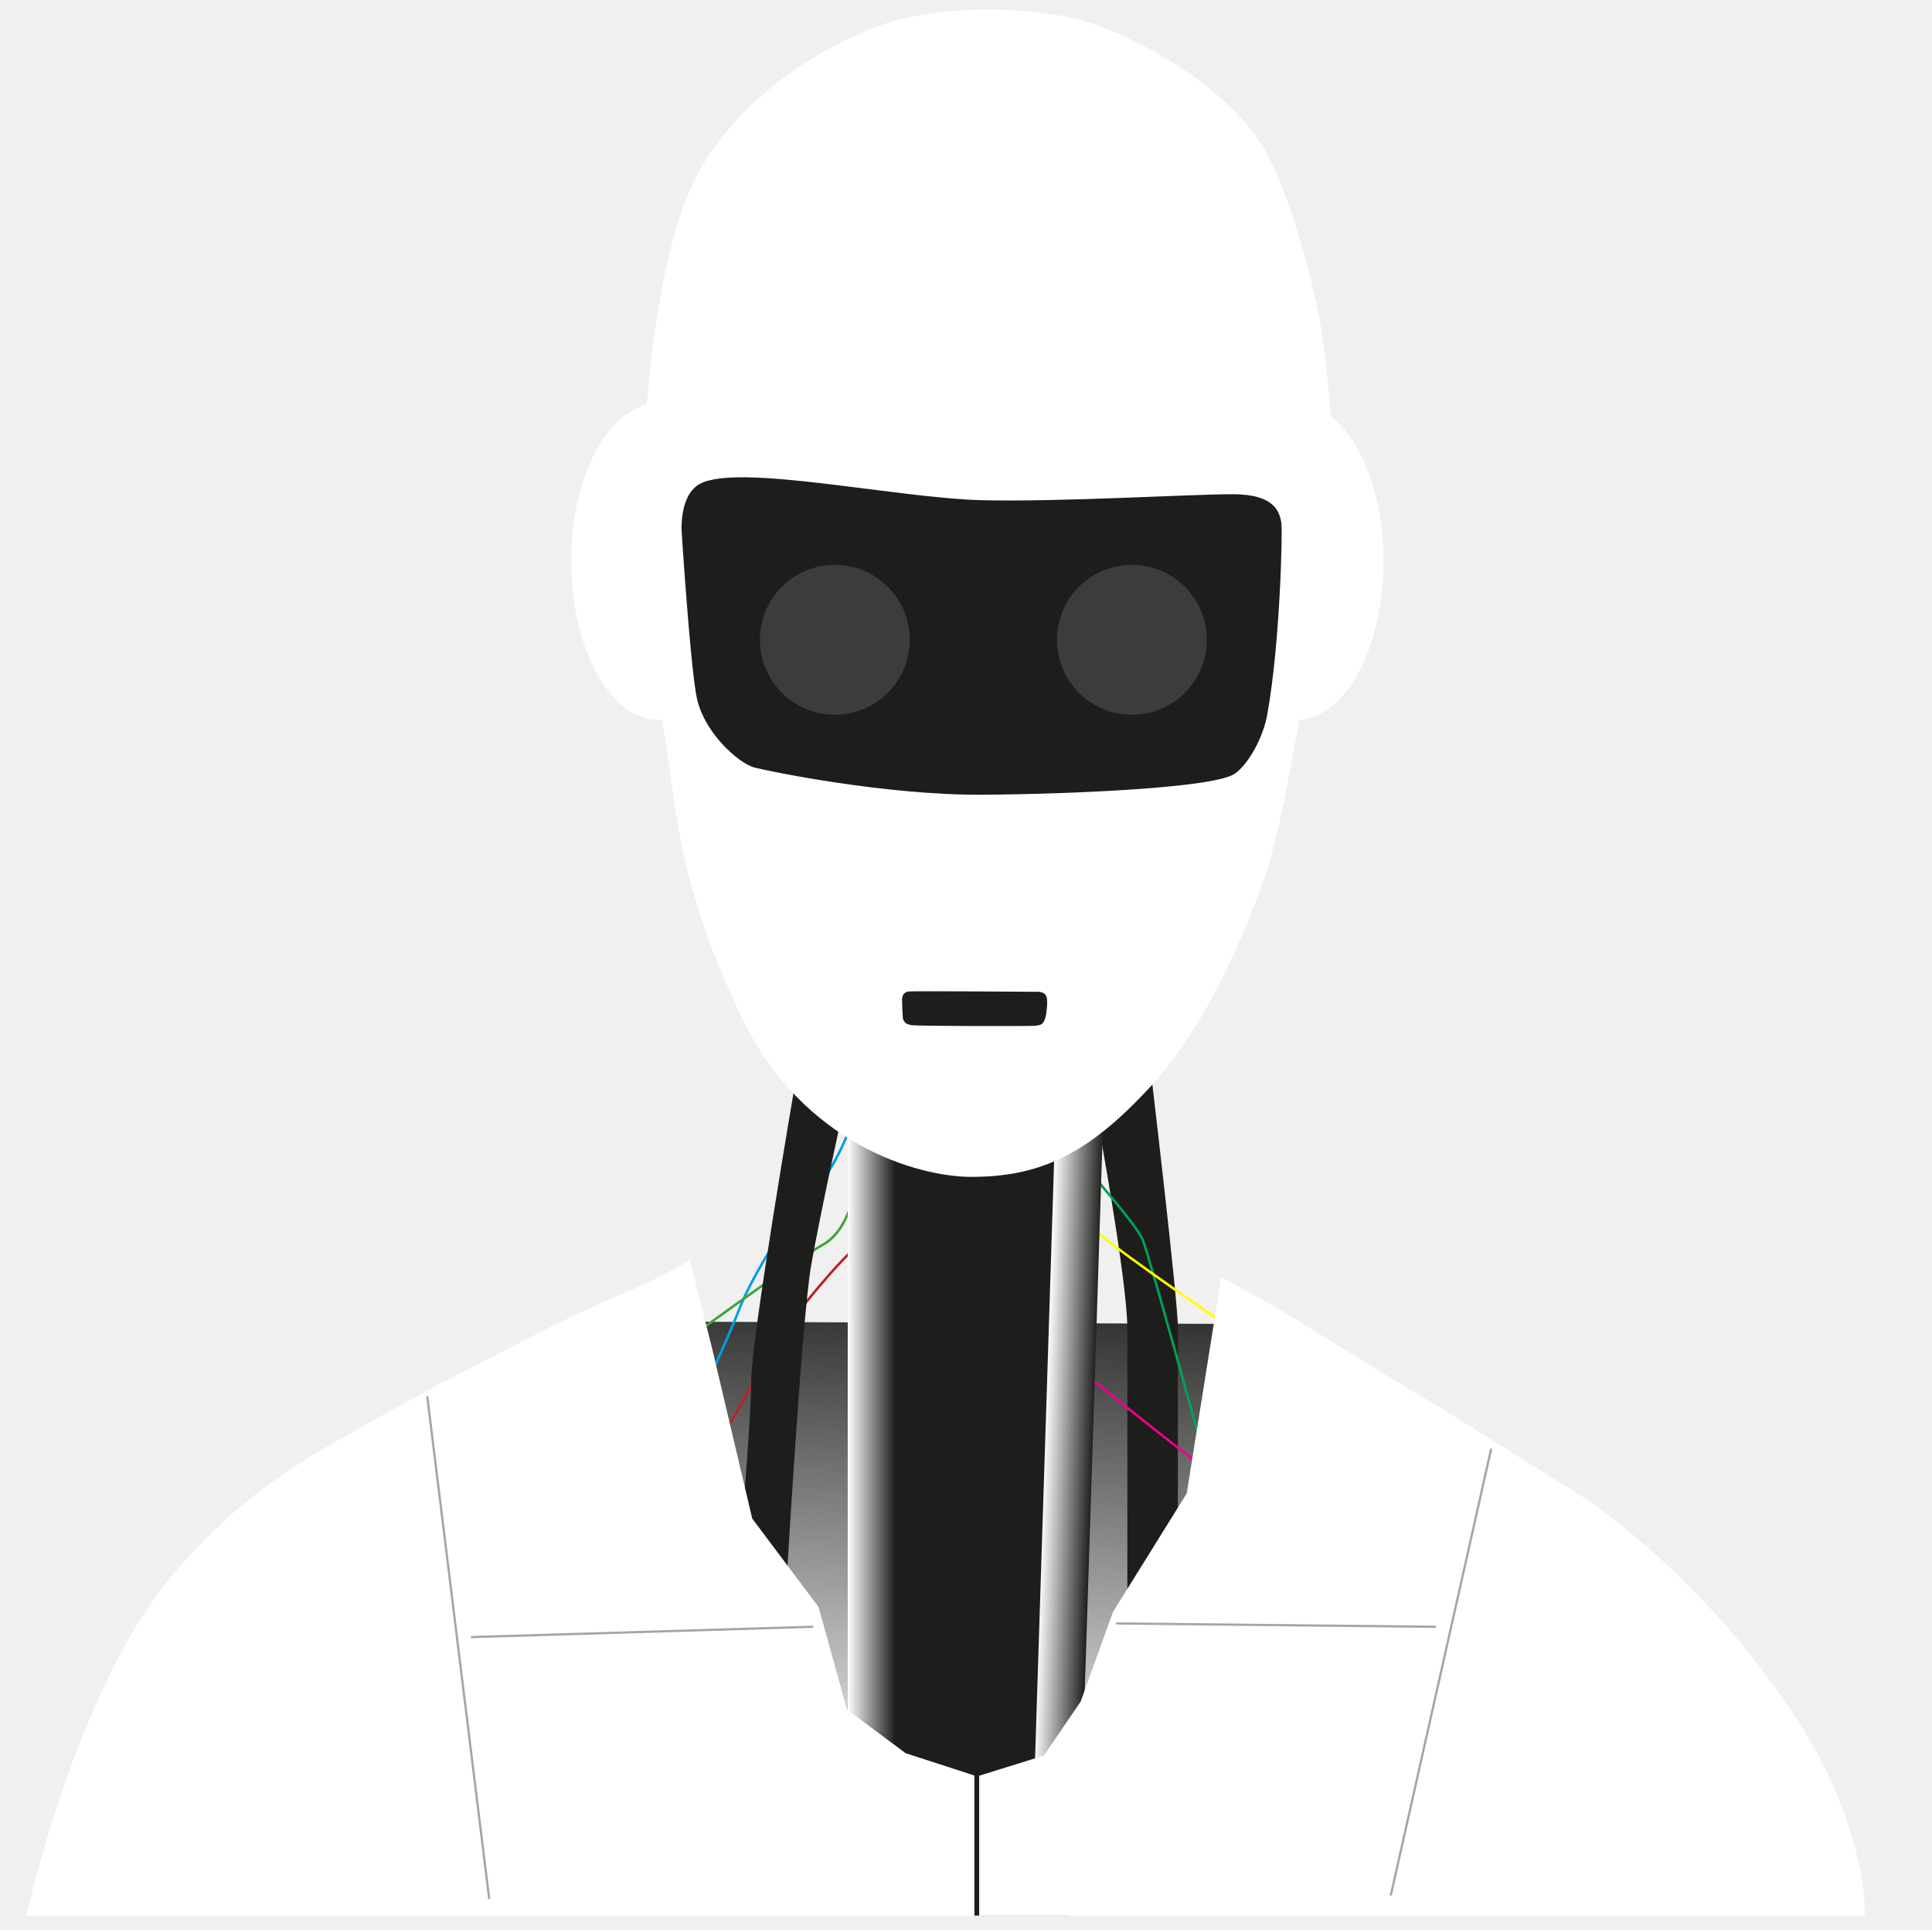
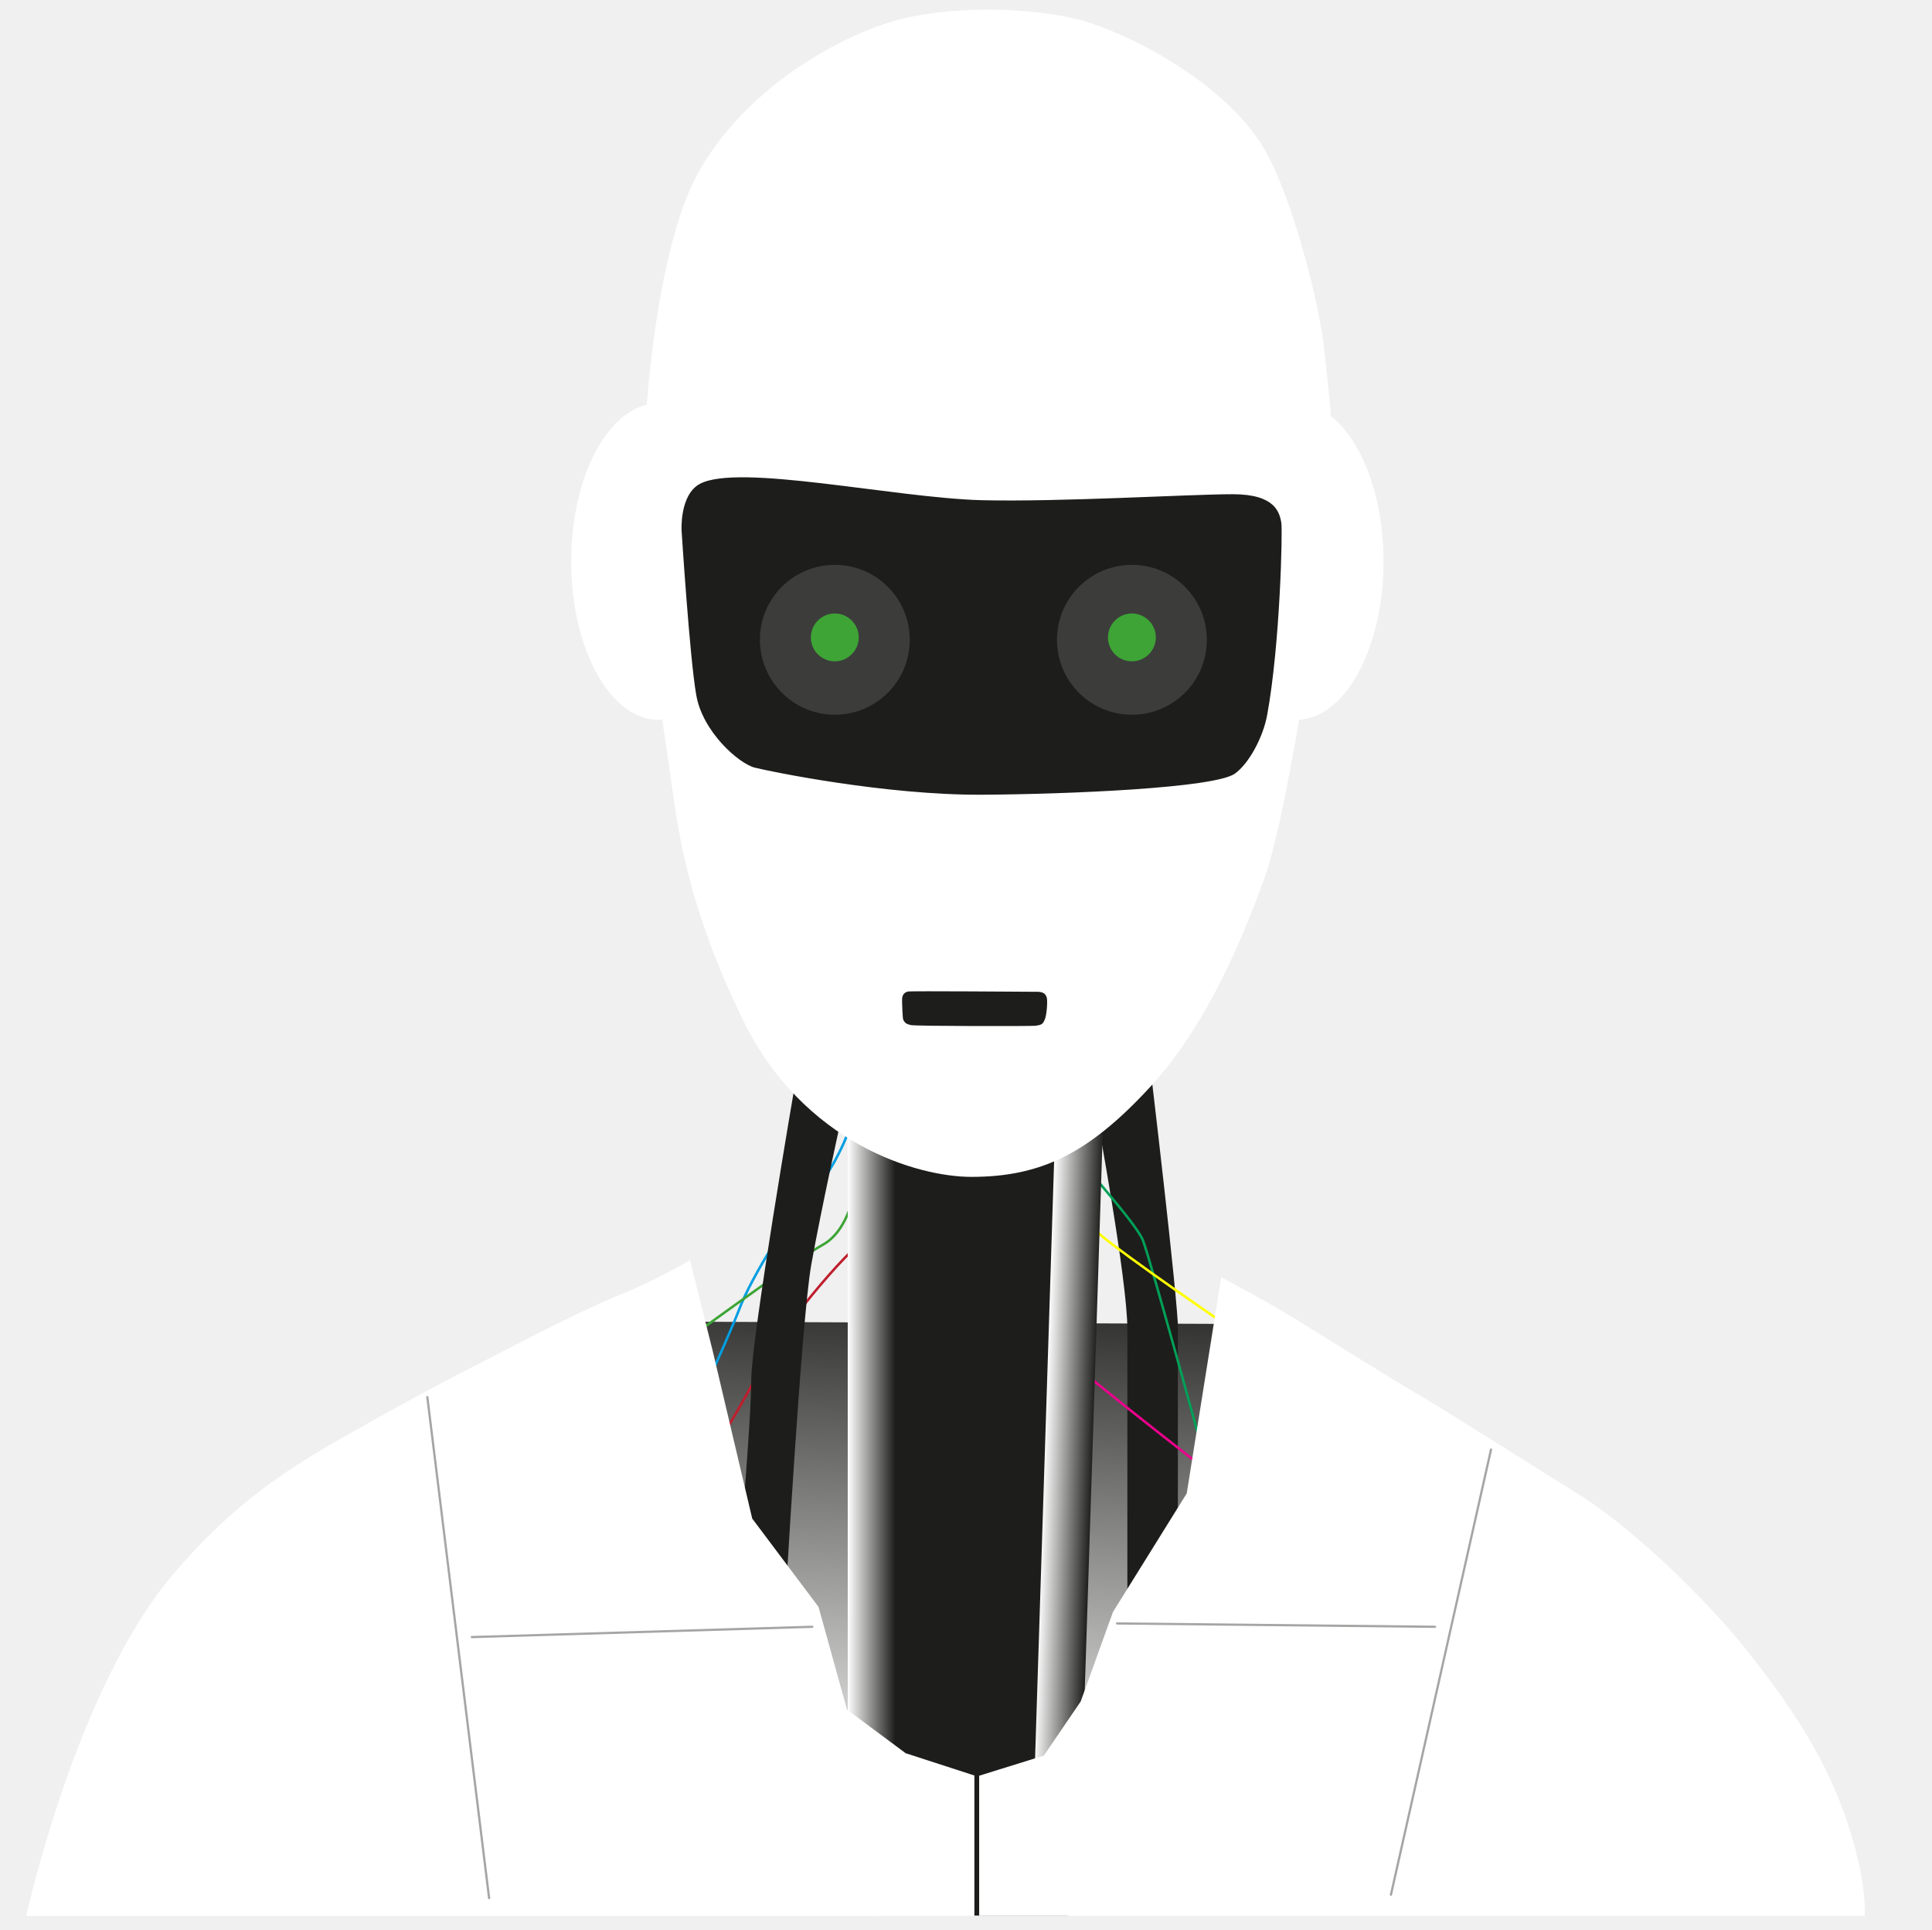
<svg xmlns="http://www.w3.org/2000/svg" xmlns:xlink="http://www.w3.org/1999/xlink" version="1.1" id="Layer_1" x="0px" y="0px" viewBox="0 11.9 807 806" enable-background="new 0 11.9 807 806" xml:space="preserve">
  <g>
    <defs>
      <path id="SVGID_1_" d="M274.5,596.4c0,2.6,23.1,57.3,24.5,64.7c1.4,7.4,20.9,58.6,20.9,58.6l64.8,43.4h36.7l36-14.8l42.5-56.4    l30.3-63.4c0,0,4.9-63.6,0-63.6c-4.8,0-238.2-1-238.2-1S274.5,593.8,274.5,596.4" />
    </defs>
    <clipPath id="SVGID_2_">
      <use xlink:href="#SVGID_1_" overflow="visible" />
    </clipPath>
    <linearGradient id="SVGID_3_" gradientUnits="userSpaceOnUse" x1="0.754" y1="838.602" x2="3.67" y2="838.602" gradientTransform="matrix(3.3248 -82.7799 -82.7799 -3.3248 69817.125 3629.282)">
      <stop offset="0" style="stop-color:#FFFFFF" />
      <stop offset="1" style="stop-color:#1D1D1B" />
    </linearGradient>
    <polygon clip-path="url(#SVGID_2_)" fill="url(#SVGID_3_)" points="266.6,762.8 275,553.5 543.1,564.3 534.7,773.6  " />
  </g>
  <g>
    <defs>
      <rect id="SVGID_4_" x="11" y="15.9" width="768" height="796" />
    </defs>
    <clipPath id="SVGID_5_">
      <use xlink:href="#SVGID_4_" overflow="visible" />
    </clipPath>
    <path clip-path="url(#SVGID_5_)" fill="none" stroke="#009EE2" stroke-width="1.045" d="M281.2,621c0,0,22.9-49.9,27.7-62.6   c4.7-12.7,22.5-41.5,30.1-48.2c7.6-6.8,16.1-25.4,16.1-28.8" />
    <path clip-path="url(#SVGID_5_)" fill="none" stroke="#BE1E2D" stroke-width="1.045" d="M275.9,655.2c0,0,34.9-57.6,42.1-72.2   c7.2-14.6,34.2-47.8,45.8-55.6c11.6-7.8,24.4-29.3,24.4-33.2" />
    <path clip-path="url(#SVGID_5_)" fill="none" stroke="#3DA435" stroke-width="1.045" d="M280.7,575.9c0,0,53.6-39.1,62.9-44.1   c9.4-5.1,12.7-18,15-27.9c2.4-9.9-1.1-18.6-1.1-18.6" />
  </g>
  <g>
    <defs>
      <path id="SVGID_6_" d="M313.8,588.1c0,16.9-5.4,79.5-5.4,79.5l19.5,16.1c0,0,6.8-120.4,11-143.8c4.2-23.5,12.7-61.8,12.7-61.8    l-19.5-13.5C332.1,464.5,313.8,571.1,313.8,588.1" />
    </defs>
    <clipPath id="SVGID_7_">
      <use xlink:href="#SVGID_6_" overflow="visible" />
    </clipPath>
    <linearGradient id="SVGID_8_" gradientUnits="userSpaceOnUse" x1="11" y1="574.092" x2="13.916" y2="574.092" gradientTransform="matrix(1.000000e-03 0 0 -1.000000e-03 -173.9867 437.1975)">
      <stop offset="0" style="stop-color:#FFFFFF" />
      <stop offset="1" style="stop-color:#1D1D1B" />
    </linearGradient>
    <rect x="308.4" y="464.5" clip-path="url(#SVGID_7_)" fill="url(#SVGID_8_)" width="43.2" height="219.1" />
  </g>
  <g>
    <defs>
      <path id="SVGID_9_" d="M458.2,478.1c0,0,12.7,68.5,12.7,88.8v122.7l21.2-25.4v-96.5c0-12.7-11.8-111.7-11.8-111.7L458.2,478.1z" />
    </defs>
    <clipPath id="SVGID_10_">
      <use xlink:href="#SVGID_9_" overflow="visible" />
    </clipPath>
    <linearGradient id="SVGID_11_" gradientUnits="userSpaceOnUse" x1="11" y1="572.822" x2="13.916" y2="572.822" gradientTransform="matrix(1.000000e-03 0 0 -1.000000e-03 -173.9867 437.1975)">
      <stop offset="0" style="stop-color:#FFFFFF" />
      <stop offset="1" style="stop-color:#1D1D1B" />
    </linearGradient>
    <rect x="458.2" y="456.1" clip-path="url(#SVGID_10_)" fill="url(#SVGID_11_)" width="33.8" height="233.5" />
  </g>
  <g>
    <defs>
      <rect id="SVGID_12_" x="11" y="15.9" width="768" height="796" />
    </defs>
    <clipPath id="SVGID_13_">
      <use xlink:href="#SVGID_12_" overflow="visible" />
    </clipPath>
    <path clip-path="url(#SVGID_13_)" fill="none" stroke="#00A057" stroke-width="1.045" d="M506.1,631.5c0,0-25.4-93.2-28.7-101.6   c-3.4-8.5-33.2-40-33.2-43.4" />
    <path clip-path="url(#SVGID_13_)" fill="none" stroke="#FFFF00" stroke-width="1.045" d="M533.9,580c0,0-37.8-25.3-61.7-42.8   c-23.9-17.5-15-12-19.5-30.4c-4.4-18.5,0-25.4,0-25.4" />
    <path clip-path="url(#SVGID_13_)" fill="none" stroke="#EC008C" stroke-width="1.045" d="M526.4,643.1c0,0-49.8-37.9-81.3-64.2   c-31.4-26.3-19.8-17.9-25.6-45.6c-5.8-27.7,0-38,0-38" />
  </g>
  <polygon fill="#1D1D1B" points="373.9,477.3 365.8,811.9 446.3,811.9 446.3,477.3 " />
  <g>
    <defs>
      <rect id="SVGID_14_" x="354.1" y="486.7" width="19.9" height="267.7" />
    </defs>
    <clipPath id="SVGID_15_">
      <use xlink:href="#SVGID_14_" overflow="visible" />
    </clipPath>
    <linearGradient id="SVGID_16_" gradientUnits="userSpaceOnUse" x1="34.712" y1="871.495" x2="37.628" y2="871.495" gradientTransform="matrix(6.8108 0 0 -6.8108 117.6665 6556.109)">
      <stop offset="0" style="stop-color:#FFFFFF" />
      <stop offset="1" style="stop-color:#1D1D1B" />
    </linearGradient>
    <rect x="354.1" y="486.7" clip-path="url(#SVGID_15_)" fill="url(#SVGID_16_)" width="19.9" height="267.7" />
  </g>
  <g>
    <defs>
      <polygon id="SVGID_17_" points="440.7,484.7 432.1,754.1 451.9,754.9 460.6,485.5   " />
    </defs>
    <clipPath id="SVGID_18_">
      <use xlink:href="#SVGID_17_" overflow="visible" />
    </clipPath>
    <linearGradient id="SVGID_19_" gradientUnits="userSpaceOnUse" x1="40.193" y1="871.931" x2="43.109" y2="871.931" gradientTransform="matrix(7.0767 0.2471 0.2471 -7.0767 -63.9005 6779.906)">
      <stop offset="0" style="stop-color:#FFFFFF" />
      <stop offset="1" style="stop-color:#1D1D1B" />
    </linearGradient>
    <polygon clip-path="url(#SVGID_18_)" fill="url(#SVGID_19_)" points="432.1,483.7 470,485 460.5,755.9 422.7,754.5  " />
  </g>
  <g>
    <defs>
      <rect id="SVGID_20_" x="11" y="15.9" width="768" height="796" />
    </defs>
    <clipPath id="SVGID_21_">
      <use xlink:href="#SVGID_20_" overflow="visible" />
    </clipPath>
    <path clip-path="url(#SVGID_21_)" fill="#FFFFFF" d="M11,811.9c0,0,20.7-94.7,61.2-142.4c26.9-31.6,50.4-45.6,74.4-59.2   c33.8-19.1,46-25,63.6-34.1c20.7-10.8,39.9-20.1,50.3-24.2c13.3-5.4,27.7-13.8,27.7-13.8l9.5,37.9l16.5,70l27.7,36.9l11.9,42.9   l24.5,18.2l28.7,9.3v58.7H11z" />
    <path clip-path="url(#SVGID_21_)" fill="#FFFFFF" d="M409,811.9v-58.4l27-8.4l15.4-22.6l13.5-37.4l30.8-49.5l14.4-90.3   c0,0,19.7,10.5,29.6,16.6c13.1,8.1,42.2,26.3,53.4,32.8c11.2,6.5,54.7,34.2,64.9,40.4c22.2,13.5,52.2,42.3,69,62.8   c16.7,20.6,34.5,44.9,44.3,74.1c8.9,26.2,7.6,40,7.6,40H409z" />
    <path clip-path="url(#SVGID_21_)" fill="#FFFFFF" d="M541.5,312.5c20.1,0,36.4-29.6,36.4-66.1c0-36.5-16.3-66.1-36.4-66.1   s-36.4,29.6-36.4,66.1C505.1,282.9,521.4,312.5,541.5,312.5" />
    <path clip-path="url(#SVGID_21_)" fill="#FFFFFF" d="M275,312.5c20.1,0,36.4-29.6,36.4-66.1c0-36.5-16.3-66.1-36.4-66.1   c-20.1,0-36.4,29.6-36.4,66.1C238.6,282.9,254.9,312.5,275,312.5" />
    <path clip-path="url(#SVGID_21_)" fill="#FFFFFF" d="M405.7,503.4c-22.1,0-70.2-13.5-95.6-66c-25.9-53.6-27.5-85.5-31.3-110.4   c-3.8-25-9.3-62.2-10.2-102c-0.8-39.8,5.9-109.6,22.8-140.5C312,47.1,354.1,25,377.8,19.5c23.7-5.5,54.6-4.2,73.6,0.8   c19,5.1,61.8,26.2,77.8,55.8c11.4,20.9,22,63.9,23.7,80c1.7,16.1,5.1,38.5,2.9,64.7c-1.9,22.4-17.1,128.4-27.5,157.4   c-11.8,33-27.1,65.2-48.2,88C454.5,493.9,434.5,503.4,405.7,503.4" />
    <path clip-path="url(#SVGID_21_)" fill="#1D1D1B" d="M284.7,233.5c0,0-0.9-14.9,7.6-19.5c16.1-8.7,81.1,5.8,117.7,6.8   c32.9,0.8,87.1-2.5,104.9-2.5c17.8,0,19.5,7.6,20.3,11.8c0.6,3.2-0.5,51-5.9,80.4c-1.7,9.3-7.6,20.3-13.5,24.5   c-8.4,6-69.4,8.6-105.7,8.8c-40.2,0.2-88-9.6-94.8-11.3c-6.8-1.7-22-15.2-24.5-30.5C288.1,286.8,284.7,233.5,284.7,233.5" />
  </g>
  <line fill="none" stroke="#A5A5A4" stroke-width="0.935" stroke-linecap="round" x1="204.3" y1="804.6" x2="178.5" y2="595.4" />
  <line fill="none" stroke="#A5A5A4" stroke-width="0.935" stroke-linecap="round" x1="466.6" y1="689.9" x2="599.4" y2="691.3" />
  <line fill="none" stroke="#A5A5A4" stroke-width="0.935" stroke-linecap="round" x1="197.1" y1="695.6" x2="339.3" y2="691.3" />
  <line fill="none" stroke="#A5A5A4" stroke-width="0.935" stroke-linecap="round" x1="581" y1="803.2" x2="622.8" y2="617.3" />
  <g>
    <defs>
      <rect id="SVGID_22_" x="11" y="15.9" width="768" height="796" />
    </defs>
    <clipPath id="SVGID_23_">
      <use xlink:href="#SVGID_22_" overflow="visible" />
    </clipPath>
    <path clip-path="url(#SVGID_23_)" fill="#1D1D1B" d="M379.2,426c-1.8,0.5-2.4,1.7-2.4,3.5c0,1.8,0.2,7.8,0.5,8.3   c0.7,1.3,1.1,1.7,3.1,2.2c2,0.5,50.6,0.5,52,0.3c3-0.4,3.2-0.8,4-2.6c0.8-1.8,1.3-7.8,0.8-9.3c-0.6-1.7-1.7-2.4-4.7-2.3   C429.5,426.1,380.3,425.7,379.2,426" />
    <path clip-path="url(#SVGID_23_)" fill="#3C3C3B" d="M472.8,310.4c17.3,0,31.3-14,31.3-31.3c0-17.3-14-31.3-31.3-31.3   c-17.3,0-31.3,14-31.3,31.3C441.5,296.4,455.5,310.4,472.8,310.4" />
-     <path class="robot__eye" clip-path="url(#SVGID_23_)" fill="#3DA435">
-       <animate attributeName="d" dur="4000ms" repeatCount="indefinite" values="M473.1,301.3c12.4,0,22.4-10,22.4-22.4c0-12.4-10-22.4-22.4-22.4c-12.4,0-22.4,10-22.4,22.4               C450.8,291.3,460.8,301.3,473.1,301.3;                M472.8,288.1c5.5,0,10-4.5,10-10c0-5.5-4.5-10-10-10c-5.5,0-10,4.5-10,10        C462.8,283.7,467.3,288.1,472.8,288.1;         M473.1,301.3c12.4,0,22.4-10,22.4-22.4c0-12.4-10-22.4-22.4-22.4c-12.4,0-22.4,10-22.4,22.4        C450.8,291.3,460.8,301.3,473.1,301.3;" />
-     </path>
+     <path class="robot__eye" clip-path="url(#SVGID_23_)" fill="#3DA435" d="M472.8,288.1c5.5,0,10-4.5,10-10c0-5.5-4.5-10-10-10c-5.5,0-10,4.5-10,10  C462.8,283.7,467.3,288.1,472.8,288.1" />
    <path clip-path="url(#SVGID_23_)" fill="#3C3C3B" d="M348.7,310.4c17.3,0,31.3-14,31.3-31.3c0-17.3-14-31.3-31.3-31.3   c-17.3,0-31.3,14-31.3,31.3C317.5,296.4,331.5,310.4,348.7,310.4" />
-     <path class="robot__eye" clip-path="url(#SVGID_23_)" fill="#3DA435">
-       <animate attributeName="d" dur="4000ms" repeatCount="indefinite" values="M348.8,302.3c12.4,0,22.4-10,22.4-22.4c0-12.4-10-22.4-22.4-22.4c-12.4,0-22.4,10-22.4,22.4               C326.4,292.3,336.4,302.3,348.8,302.3;                M348.7,288.1c5.5,0,10-4.5,10-10c0-5.5-4.5-10-10-10c-5.5,0-10,4.5-10,10        C338.7,283.7,343.2,288.1,348.7,288.1;         M348.8,302.3c12.4,0,22.4-10,22.4-22.4c0-12.4-10-22.4-22.4-22.4c-12.4,0-22.4,10-22.4,22.4        C326.4,292.3,336.4,302.3,348.8,302.3;" />
-     </path>
+     <path class="robot__eye" clip-path="url(#SVGID_23_)" fill="#3DA435" d="M348.7,288.1c5.5,0,10-4.5,10-10c0-5.5-4.5-10-10-10c-5.5,0-10,4.5-10,10  C338.7,283.7,343.2,288.1,348.7,288.1" />
  </g>
</svg>
